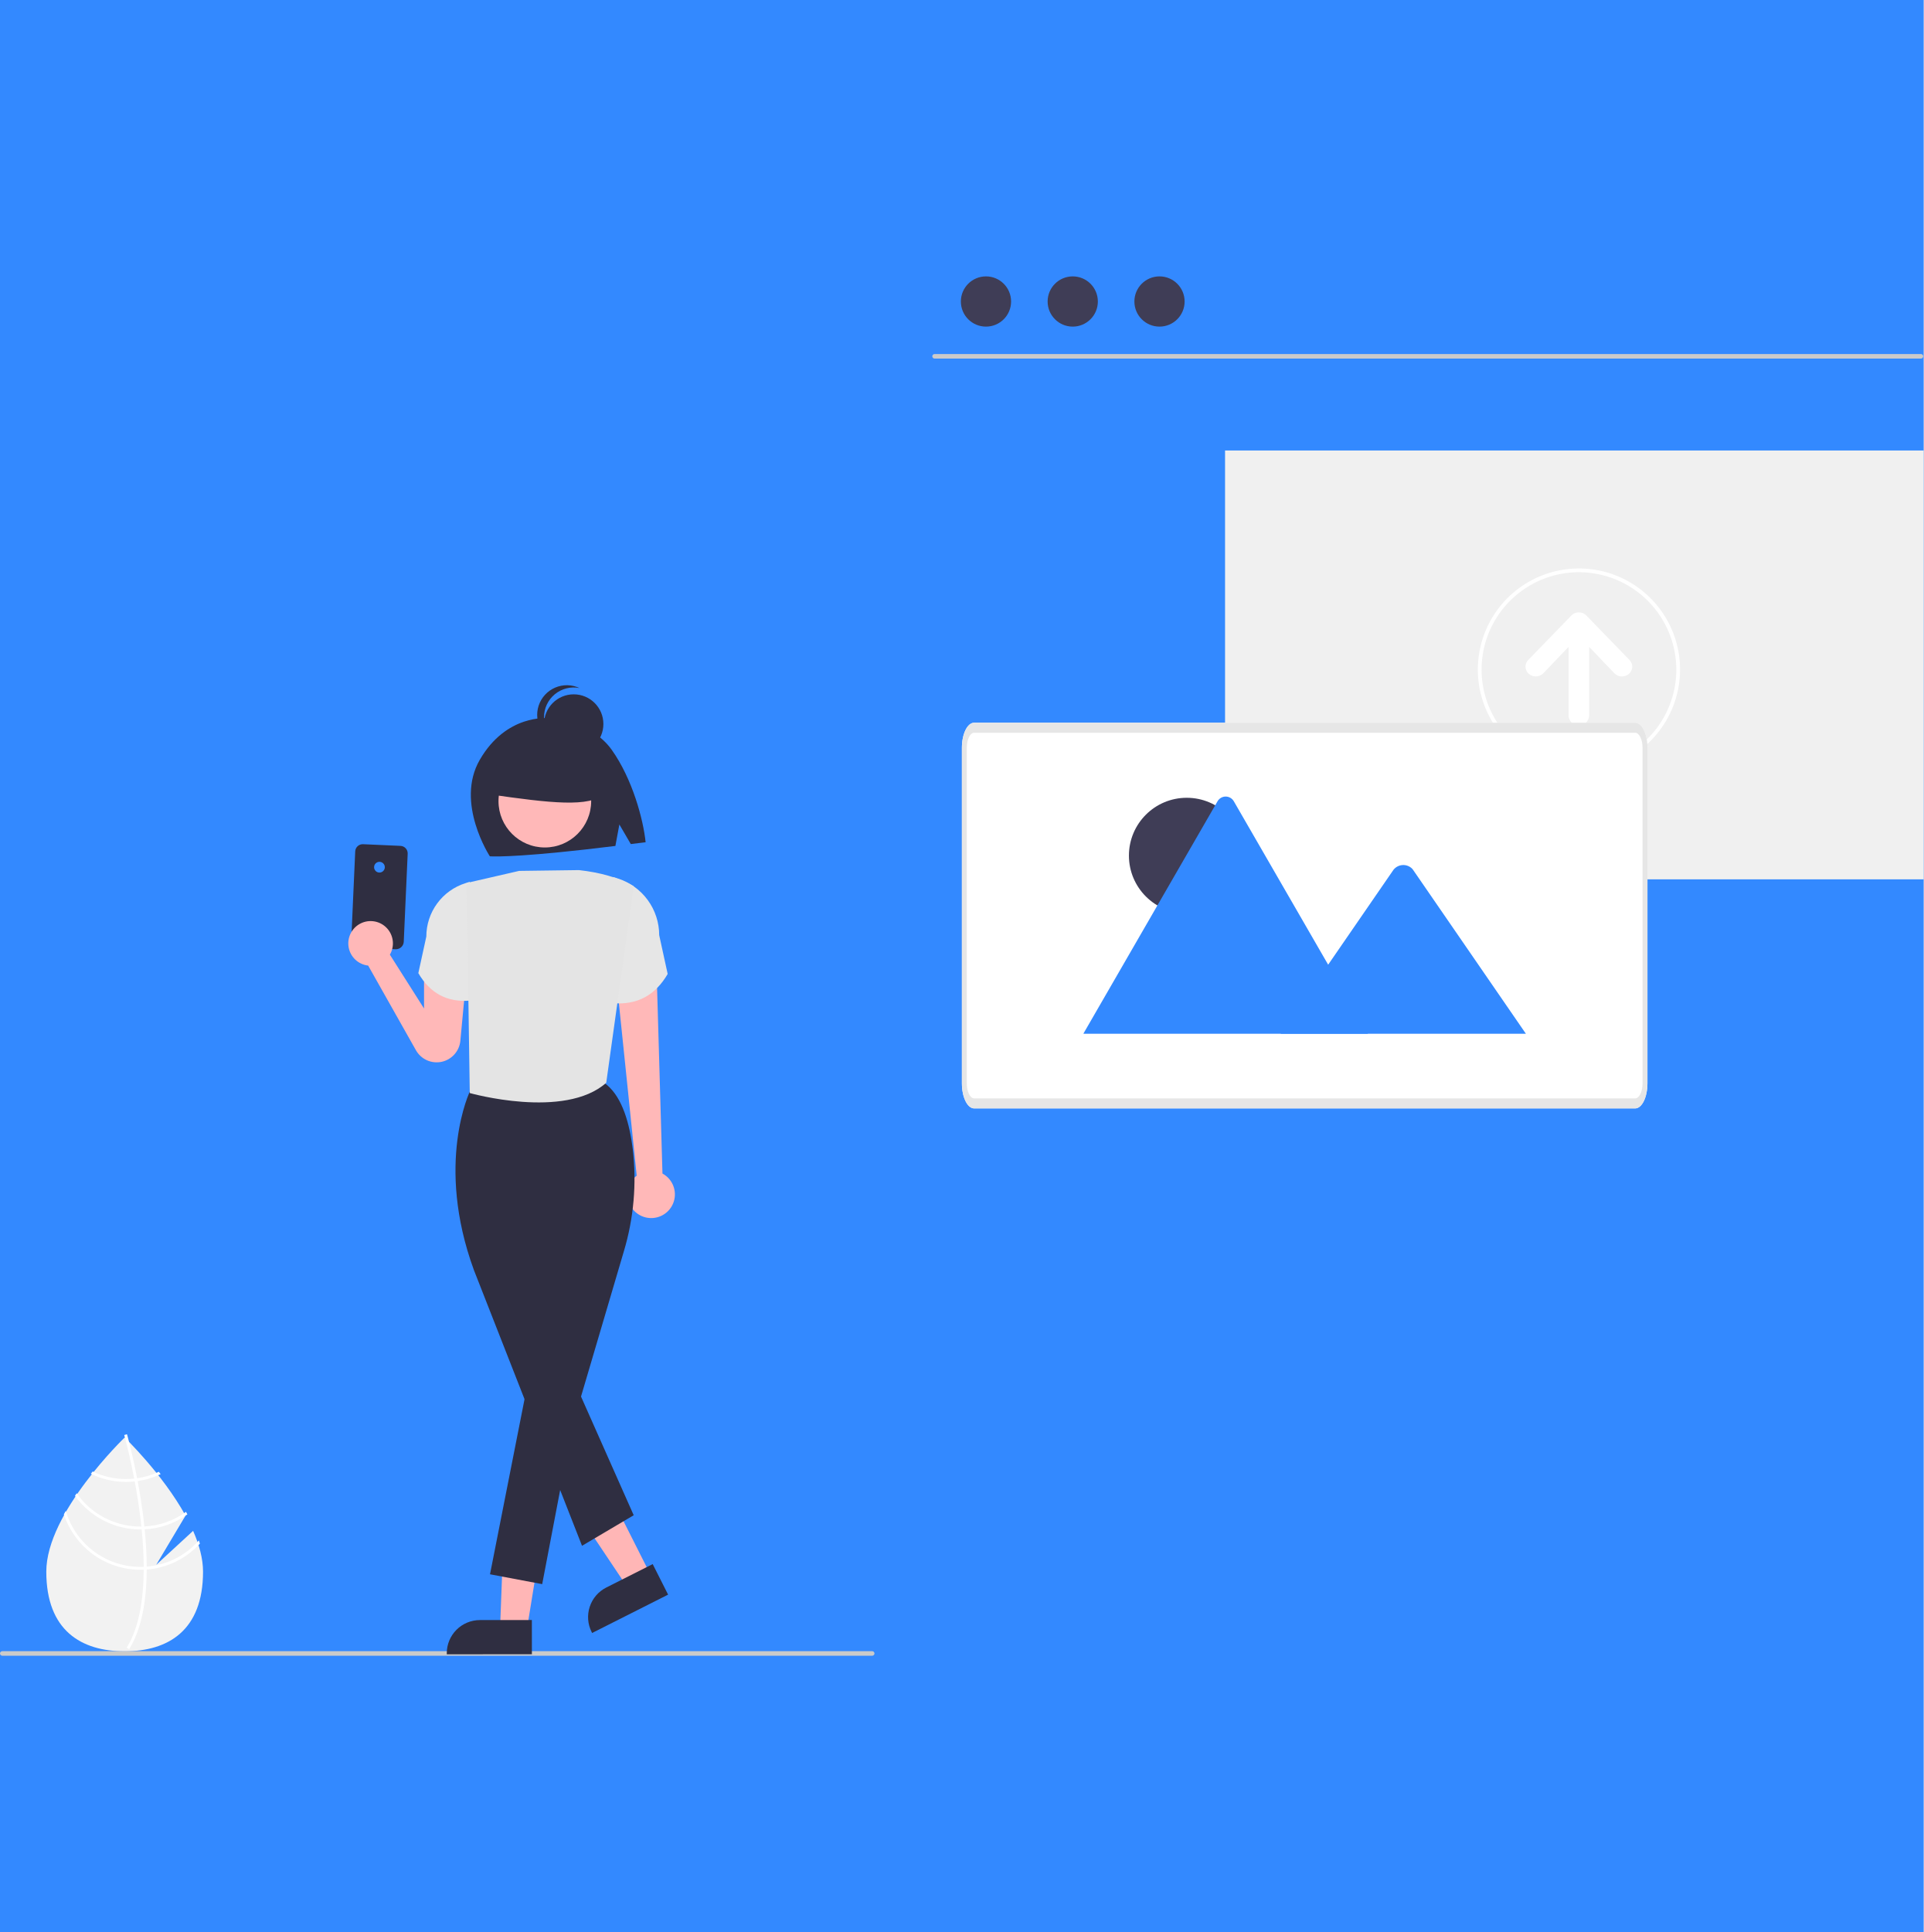
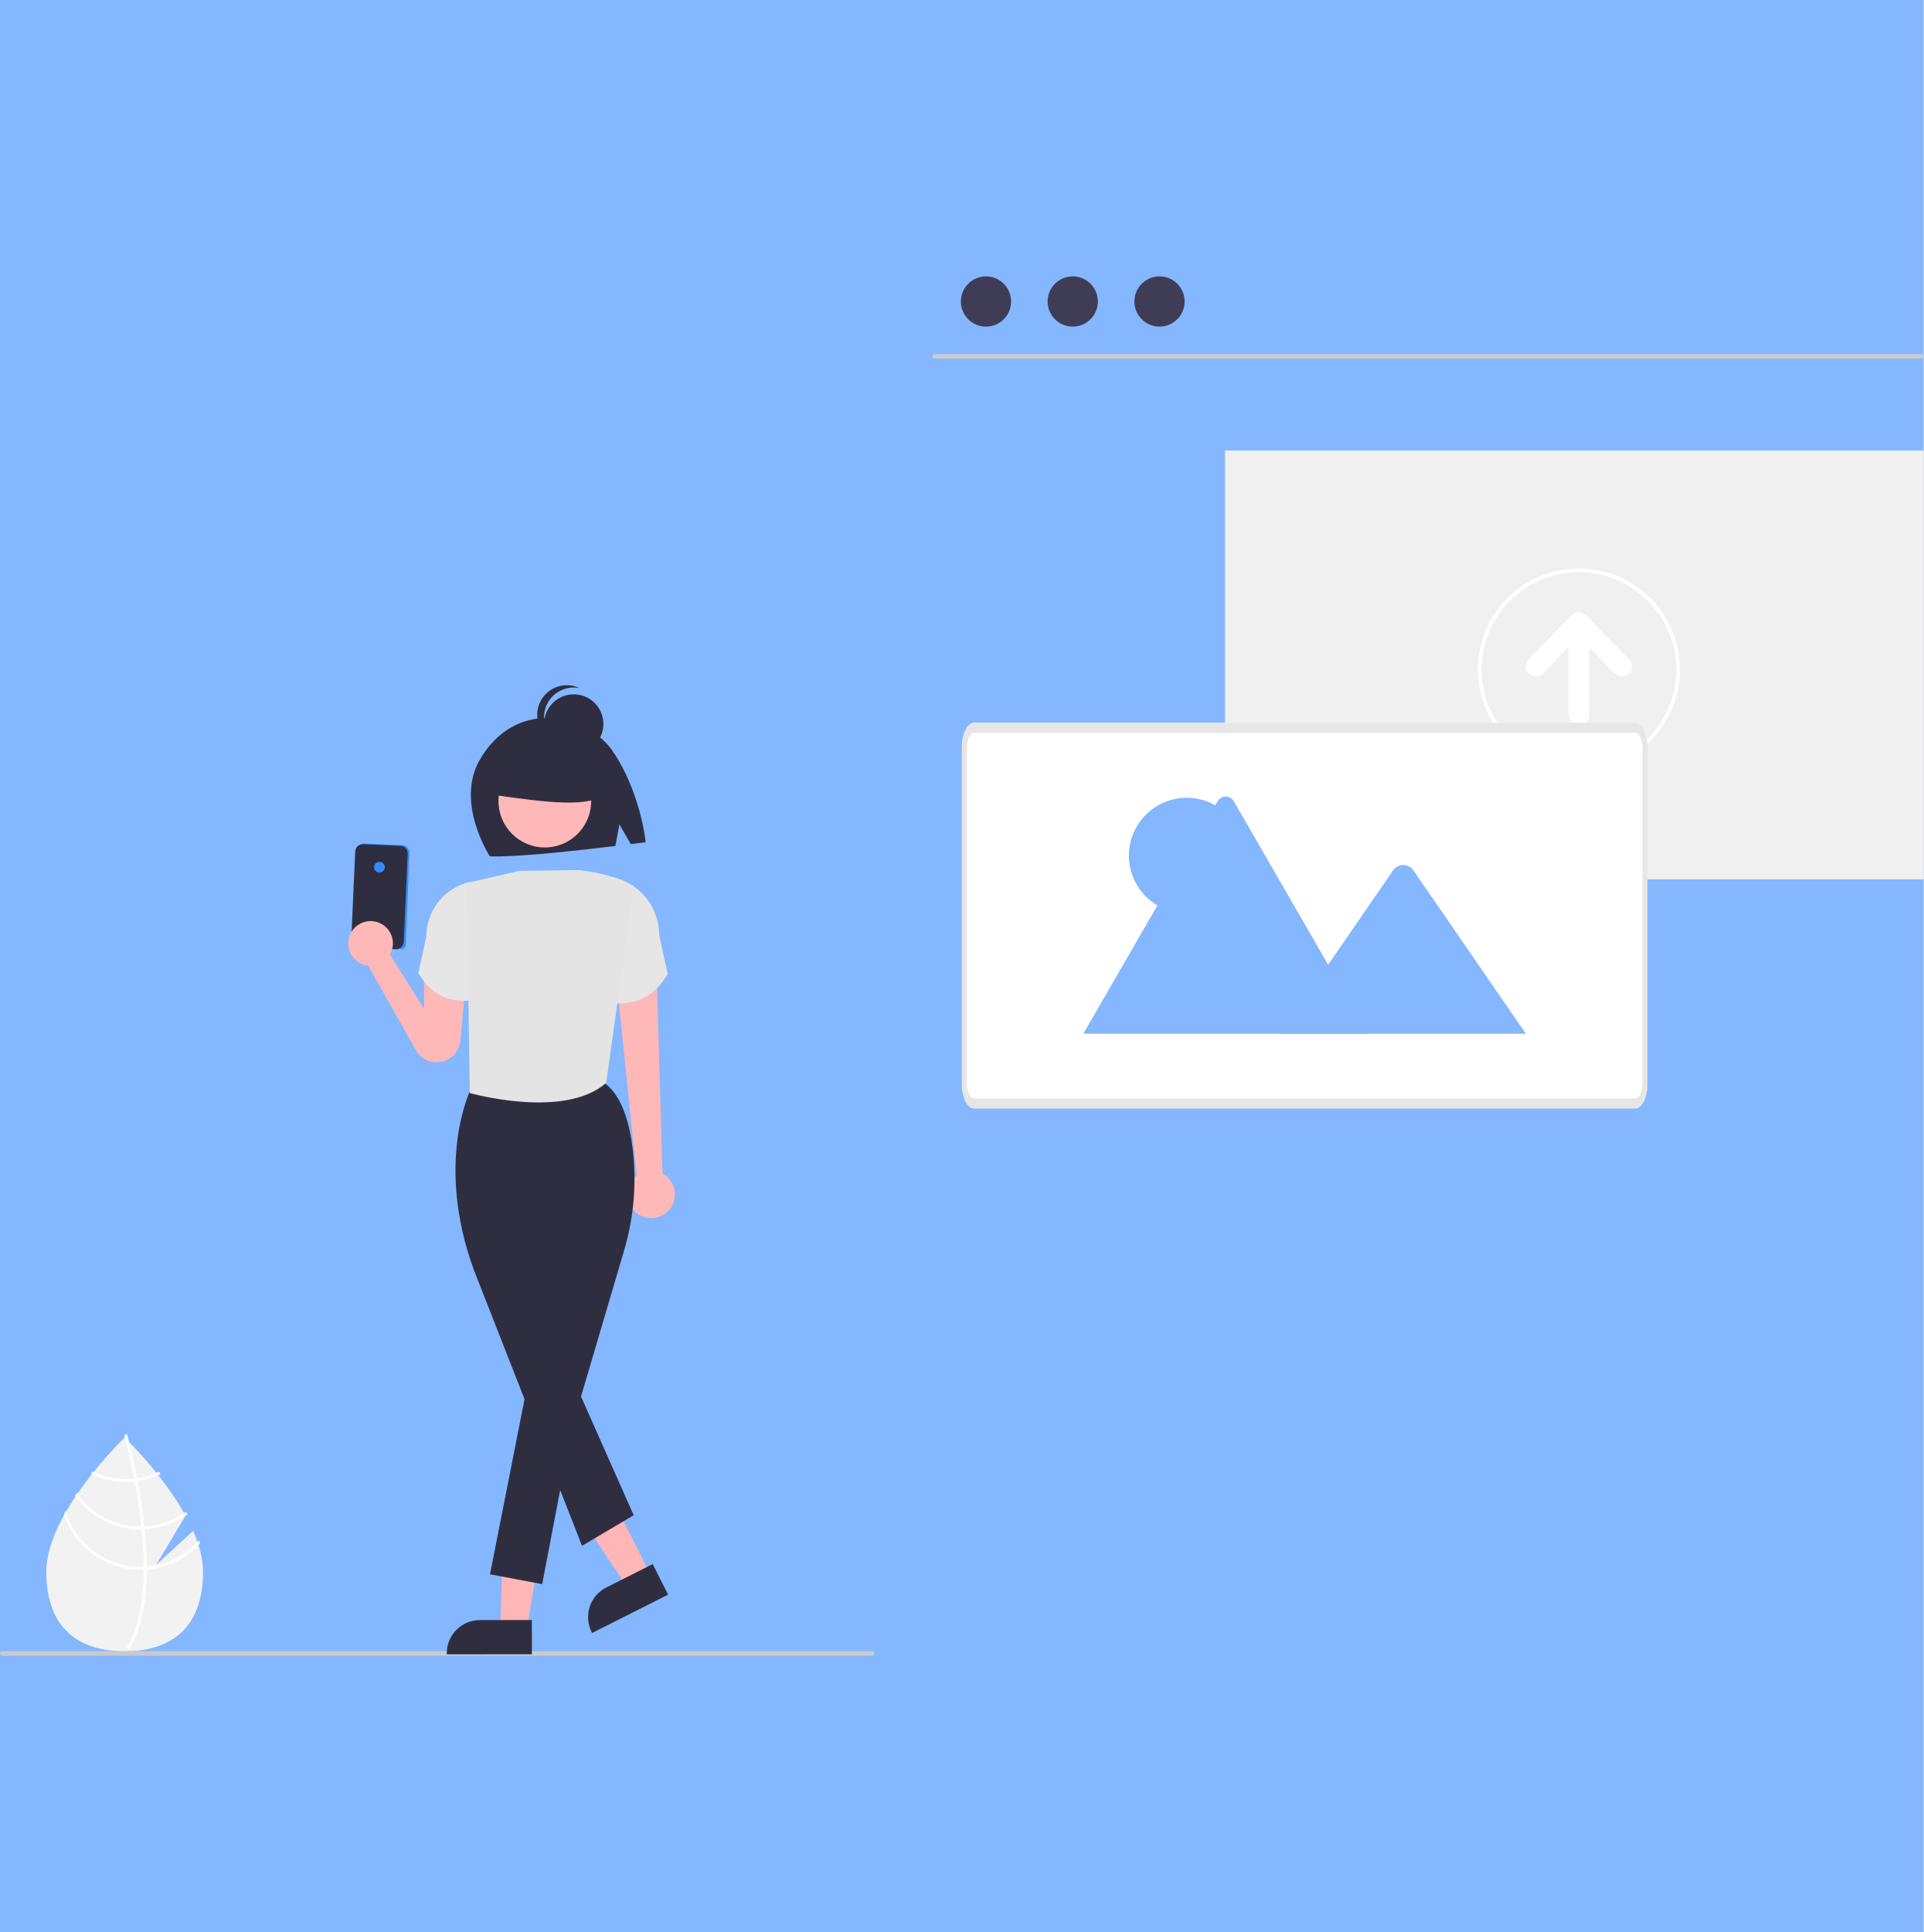
<svg xmlns="http://www.w3.org/2000/svg" width="717" height="720" viewBox="0 0 717 720" fill="none">
-   <g clip-path="url(#clip0_321_1371)">
-     <rect width="717" height="720" fill="#3389FF" />
-     <g clip-path="url(#clip1_321_1371)">
+   <g clip-path="url(#clip0_1831_12663)">
+     <rect width="717" height="720" fill="#84B7FF" />
+     <g clip-path="url(#clip1_1831_12663)">
      <path d="M71.977 570.5L58.227 583.158L69.154 564.824C60.545 549.212 46.466 535.72 46.466 535.72C46.466 535.72 17.255 563.706 17.255 585.705C17.255 607.704 30.333 615.385 46.466 615.385C62.598 615.385 75.676 607.704 75.676 585.705C75.676 580.808 74.227 575.615 71.977 570.5Z" fill="#F2F2F2" />
-       <path d="M54.691 583.844V584.928C54.627 597.533 52.501 607.367 48.33 614.292C48.271 614.394 48.207 614.491 48.148 614.593L47.681 614.308L47.235 614.029C51.862 606.551 53.5 595.981 53.559 584.987C53.564 584.633 53.569 584.273 53.564 583.914C53.548 579.259 53.263 574.552 52.807 569.978C52.775 569.624 52.737 569.264 52.7 568.904C52.066 562.871 51.154 557.105 50.22 552.097C50.155 551.742 50.085 551.388 50.016 551.039C48.4 542.568 46.752 536.432 46.376 535.074C46.333 534.908 46.306 534.817 46.301 534.795L46.811 534.65L46.816 534.645L47.332 534.5C47.337 534.521 47.428 534.827 47.578 535.396C48.153 537.522 49.645 543.293 51.111 550.905C51.175 551.249 51.245 551.603 51.309 551.957C52.072 556.021 52.818 560.562 53.408 565.329C53.559 566.526 53.693 567.707 53.811 568.872C53.854 569.232 53.891 569.591 53.924 569.946C54.418 574.89 54.673 579.523 54.691 583.844Z" fill="white" />
-       <path d="M51.111 550.905C50.751 550.953 50.386 551.001 50.016 551.039C49.01 551.143 47.999 551.195 46.988 551.195C42.678 551.2 38.423 550.239 34.534 548.382C34.309 548.666 34.083 548.951 33.852 549.241C37.943 551.238 42.436 552.273 46.988 552.268C48.068 552.268 49.146 552.211 50.22 552.097C50.585 552.059 50.95 552.011 51.309 551.957C54.278 551.531 57.165 550.657 59.872 549.364C59.641 549.069 59.415 548.779 59.195 548.495C56.634 549.692 53.91 550.504 51.111 550.905Z" fill="white" />
-       <path d="M53.811 568.872C53.441 568.893 53.07 568.904 52.7 568.904C52.587 568.91 52.469 568.91 52.356 568.91C47.687 568.91 43.086 567.781 38.947 565.619C34.808 563.457 31.253 560.326 28.586 556.493C28.371 556.81 28.157 557.126 27.947 557.449C30.728 561.327 34.392 564.486 38.637 566.666C42.881 568.846 47.584 569.983 52.356 569.983C52.507 569.983 52.657 569.983 52.807 569.978C53.183 569.972 53.553 569.962 53.924 569.946C59.655 569.652 65.181 567.714 69.84 564.363C69.668 564.046 69.497 563.729 69.32 563.413C64.791 566.703 59.402 568.6 53.811 568.872Z" fill="white" />
+       <path d="M54.691 583.844V584.928C54.627 597.533 52.501 607.367 48.33 614.292C48.271 614.394 48.206 614.491 48.147 614.593L47.68 614.308L47.235 614.029C51.862 606.551 53.499 595.981 53.559 584.987C53.564 584.633 53.569 584.273 53.564 583.914C53.548 579.259 53.263 574.552 52.807 569.978C52.775 569.624 52.737 569.264 52.7 568.904C52.066 562.871 51.154 557.105 50.22 552.097C50.155 551.742 50.085 551.388 50.016 551.039C48.4 542.568 46.752 536.432 46.376 535.074C46.333 534.908 46.306 534.817 46.301 534.795L46.811 534.65L46.816 534.645L47.331 534.5C47.337 534.521 47.428 534.827 47.578 535.396C48.153 537.522 49.645 543.293 51.111 550.905C51.175 551.249 51.245 551.603 51.309 551.957C52.072 556.021 52.818 560.562 53.408 565.329C53.559 566.526 53.693 567.707 53.811 568.872C53.854 569.232 53.891 569.591 53.924 569.946C54.417 574.89 54.673 579.523 54.691 583.844Z" fill="white" />
+       <path d="M51.111 550.905C50.751 550.953 50.386 551.001 50.016 551.039C49.01 551.143 47.999 551.195 46.988 551.195C42.679 551.2 38.423 550.239 34.534 548.382C34.309 548.666 34.083 548.951 33.852 549.241C37.943 551.238 42.436 552.273 46.988 552.268C48.068 552.268 49.146 552.211 50.22 552.097C50.585 552.059 50.95 552.011 51.309 551.957C54.278 551.531 57.165 550.657 59.872 549.364C59.641 549.069 59.415 548.779 59.195 548.495C56.634 549.692 53.91 550.504 51.111 550.905V550.905Z" fill="white" />
+       <path d="M53.811 568.872C53.441 568.893 53.07 568.904 52.7 568.904C52.587 568.91 52.469 568.91 52.356 568.91C47.687 568.91 43.086 567.781 38.947 565.619C34.808 563.457 31.254 560.326 28.586 556.493C28.371 556.81 28.157 557.126 27.947 557.449C30.728 561.327 34.392 564.486 38.637 566.666C42.882 568.846 47.584 569.983 52.356 569.983C52.507 569.983 52.657 569.983 52.807 569.978C53.183 569.972 53.553 569.962 53.924 569.946C59.655 569.652 65.181 567.714 69.84 564.363C69.668 564.046 69.497 563.729 69.32 563.413C64.791 566.703 59.402 568.6 53.811 568.872V568.872Z" fill="white" />
      <path d="M54.691 583.844C54.316 583.876 53.94 583.898 53.564 583.914C53.161 583.93 52.759 583.94 52.356 583.94C46.081 583.933 39.978 581.894 34.959 578.127C29.941 574.361 26.277 569.07 24.517 563.048C24.275 563.482 24.034 563.912 23.803 564.347C25.786 570.356 29.613 575.587 34.738 579.297C39.864 583.007 46.029 585.007 52.356 585.014C52.759 585.014 53.161 585.009 53.559 584.987C53.94 584.977 54.316 584.955 54.691 584.928C62.281 584.334 69.362 580.879 74.5 575.26C74.387 574.863 74.258 574.471 74.129 574.074C69.167 579.734 62.195 583.239 54.691 583.844Z" fill="white" />
      <path d="M720.416 167.883H456.604V327.706H720.416V167.883Z" fill="#F0F0F0" />
-       <path d="M715.977 133.636H348.342C348.117 133.636 347.9 133.547 347.741 133.387C347.581 133.227 347.491 133.011 347.491 132.785C347.491 132.56 347.581 132.343 347.741 132.183C347.9 132.024 348.117 131.934 348.342 131.934H715.977C716.202 131.934 716.419 132.024 716.578 132.183C716.738 132.343 716.828 132.56 716.828 132.785C716.828 133.011 716.738 133.227 716.578 133.387C716.419 133.547 716.202 133.636 715.977 133.636Z" fill="#CACACA" />
+       <path d="M715.977 133.636H348.342C348.117 133.636 347.9 133.547 347.741 133.387C347.581 133.227 347.491 133.011 347.491 132.785C347.491 132.559 347.581 132.343 347.741 132.183C347.9 132.024 348.117 131.934 348.342 131.934H715.977C716.202 131.934 716.419 132.024 716.578 132.183C716.738 132.343 716.828 132.559 716.828 132.785C716.828 133.011 716.738 133.227 716.578 133.387C716.419 133.547 716.202 133.636 715.977 133.636Z" fill="#CACACA" />
      <path d="M367.497 121.722C372.667 121.722 376.858 117.531 376.858 112.361C376.858 107.191 372.667 103 367.497 103C362.327 103 358.136 107.191 358.136 112.361C358.136 117.531 362.327 121.722 367.497 121.722Z" fill="#3F3D56" />
      <path d="M399.835 121.722C405.005 121.722 409.196 117.531 409.196 112.361C409.196 107.191 405.005 103 399.835 103C394.665 103 390.474 107.191 390.474 112.361C390.474 117.531 394.665 121.722 399.835 121.722Z" fill="#3F3D56" />
      <path d="M432.173 121.722C437.343 121.722 441.534 117.531 441.534 112.361C441.534 107.191 437.343 103 432.173 103C427.003 103 422.812 107.191 422.812 112.361C422.812 117.531 427.003 121.722 432.173 121.722Z" fill="#3F3D56" />
-       <path d="M607.244 245.846L591.186 229.296C590.835 228.942 590.416 228.665 589.955 228.479C589.493 228.294 588.998 228.204 588.501 228.217H588.453C587.956 228.204 587.461 228.294 587 228.479C586.538 228.665 586.119 228.942 585.769 229.296L569.71 245.846C569.024 246.488 568.62 247.376 568.589 248.315C568.557 249.255 568.9 250.168 569.542 250.854C569.596 250.912 569.652 250.969 569.71 251.023C570.445 251.71 571.413 252.092 572.419 252.092C573.424 252.092 574.393 251.71 575.127 251.023L584.642 241.076V266.722C584.686 267.709 585.11 268.642 585.824 269.325C586.538 270.008 587.489 270.389 588.477 270.389C589.466 270.389 590.416 270.008 591.13 269.325C591.845 268.642 592.268 267.709 592.312 266.722V241.076L601.827 251.023C602.562 251.71 603.53 252.092 604.536 252.092C605.542 252.092 606.51 251.71 607.244 251.023C607.931 250.381 608.334 249.493 608.366 248.553C608.397 247.614 608.054 246.701 607.413 246.014C607.358 245.956 607.302 245.9 607.244 245.846Z" fill="white" />
-       <path d="M588.51 287.227C581.056 287.227 573.77 285.016 567.572 280.875C561.375 276.734 556.544 270.848 553.692 263.962C550.839 257.075 550.093 249.497 551.547 242.187C553.001 234.876 556.591 228.161 561.861 222.89C567.132 217.62 573.847 214.03 581.158 212.576C588.468 211.122 596.046 211.868 602.933 214.721C609.819 217.573 615.705 222.404 619.846 228.601C623.987 234.799 626.198 242.085 626.198 249.539C626.186 259.531 622.212 269.11 615.147 276.176C608.081 283.241 598.502 287.215 588.51 287.227ZM588.51 213.248C581.332 213.248 574.316 215.376 568.348 219.364C562.38 223.352 557.728 229.02 554.981 235.651C552.234 242.282 551.516 249.579 552.916 256.619C554.316 263.659 557.773 270.126 562.848 275.201C567.924 280.277 574.39 283.733 581.43 285.133C588.47 286.534 595.767 285.815 602.398 283.068C609.03 280.321 614.698 275.67 618.685 269.702C622.673 263.734 624.802 256.717 624.802 249.539C624.791 239.917 620.964 230.693 614.16 223.889C607.357 217.086 598.132 213.259 588.51 213.248Z" fill="white" />
-       <path d="M609.478 413.072H363.083C360.565 413.066 358.524 408.891 358.52 403.737V278.678C358.52 273.524 360.565 269.35 363.083 269.342H609.478C611.996 269.348 614.037 273.523 614.04 278.678V403.735C614.037 408.889 611.993 413.066 609.478 413.072Z" fill="white" />
-       <path d="M442.324 340.401C454.223 340.401 463.87 330.755 463.87 318.855C463.87 306.956 454.223 297.31 442.324 297.31C430.424 297.31 420.778 306.956 420.778 318.855C420.778 330.755 430.424 340.401 442.324 340.401Z" fill="#3F3D56" />
-       <path d="M509.889 385.25H404.193C404.061 385.252 403.928 385.241 403.798 385.218L453.79 298.63C454.095 298.091 454.538 297.642 455.073 297.33C455.608 297.018 456.217 296.853 456.836 296.853C457.456 296.853 458.065 297.018 458.6 297.33C459.135 297.642 459.578 298.091 459.883 298.63L493.432 356.738L495.04 359.518L509.889 385.25Z" fill="#3389FF" />
-       <path d="M568.738 385.251H477.318L495.032 359.521L496.307 357.667L519.392 324.134C519.8 323.621 520.311 323.2 520.893 322.898C521.475 322.596 522.114 322.419 522.769 322.38C523.423 322.341 524.078 322.44 524.692 322.671C525.306 322.902 525.864 323.26 526.33 323.721C526.45 323.851 526.561 323.99 526.662 324.134L568.738 385.251Z" fill="#3389FF" />
-       <path d="M609.478 413.072H363.083C360.565 413.066 358.524 408.891 358.52 403.737V278.678C358.52 273.524 360.565 269.35 363.083 269.342H609.478C611.996 269.348 614.037 273.523 614.04 278.678V403.735C614.037 408.889 611.993 413.066 609.478 413.072ZM363.083 273.076C361.572 273.076 360.347 275.586 360.345 278.678V403.735C360.345 406.827 361.572 409.334 363.083 409.337H609.478C610.989 409.337 612.214 406.828 612.216 403.735V278.678C612.216 275.586 610.989 273.079 609.478 273.076L363.083 273.076Z" fill="#E6E6E6" />
+       <path d="M607.244 245.846L591.186 229.296C590.835 228.942 590.416 228.665 589.955 228.479C589.493 228.294 588.999 228.204 588.501 228.217H588.453C587.956 228.204 587.461 228.294 587 228.479C586.538 228.665 586.119 228.942 585.769 229.296L569.71 245.846C569.024 246.488 568.62 247.376 568.589 248.315C568.557 249.255 568.9 250.168 569.542 250.854C569.596 250.912 569.652 250.969 569.71 251.023C570.445 251.71 571.413 252.092 572.419 252.092C573.424 252.092 574.393 251.71 575.127 251.023L584.642 241.076V266.722C584.687 267.709 585.11 268.642 585.824 269.325C586.539 270.008 587.489 270.389 588.477 270.389C589.466 270.389 590.416 270.008 591.13 269.325C591.845 268.642 592.268 267.709 592.312 266.722V241.076L601.827 251.023C602.562 251.71 603.53 252.092 604.536 252.092C605.542 252.092 606.51 251.71 607.244 251.023C607.931 250.381 608.334 249.493 608.366 248.553C608.397 247.614 608.054 246.701 607.413 246.014C607.358 245.956 607.302 245.9 607.244 245.846Z" fill="white" />
+       <path d="M588.51 287.227C581.056 287.227 573.77 285.016 567.572 280.875C561.374 276.734 556.544 270.848 553.692 263.961C550.839 257.075 550.093 249.497 551.547 242.187C553.001 234.876 556.59 228.161 561.861 222.89C567.132 217.62 573.847 214.03 581.158 212.576C588.468 211.122 596.046 211.868 602.932 214.721C609.819 217.573 615.705 222.404 619.846 228.601C623.987 234.799 626.197 242.085 626.197 249.539C626.186 259.531 622.212 269.11 615.147 276.176C608.081 283.241 598.502 287.215 588.51 287.227V287.227ZM588.51 213.248C581.332 213.248 574.316 215.376 568.348 219.364C562.38 223.352 557.728 229.02 554.981 235.651C552.234 242.282 551.516 249.579 552.916 256.619C554.316 263.659 557.773 270.126 562.848 275.201C567.924 280.277 574.39 283.733 581.43 285.133C588.47 286.534 595.767 285.815 602.398 283.068C609.03 280.321 614.698 275.67 618.685 269.702C622.673 263.734 624.802 256.717 624.802 249.539C624.791 239.917 620.964 230.693 614.16 223.889C607.356 217.086 598.132 213.259 588.51 213.248V213.248Z" fill="white" />
+       <path d="M609.478 413.072H363.083C360.565 413.066 358.524 408.891 358.521 403.736V278.678C358.521 273.524 360.565 269.35 363.083 269.342H609.478C611.996 269.348 614.037 273.523 614.04 278.678V403.735C614.037 408.889 611.993 413.066 609.478 413.072Z" fill="white" />
+       <path d="M442.324 340.401C454.223 340.401 463.87 330.755 463.87 318.855C463.87 306.956 454.223 297.309 442.324 297.309C430.424 297.309 420.778 306.956 420.778 318.855C420.778 330.755 430.424 340.401 442.324 340.401Z" fill="#84B7FF" />
+       <path d="M509.889 385.25H404.193C404.06 385.252 403.928 385.241 403.798 385.218L453.79 298.63C454.095 298.091 454.538 297.642 455.073 297.33C455.608 297.018 456.217 296.853 456.836 296.853C457.456 296.853 458.064 297.018 458.6 297.33C459.135 297.642 459.578 298.091 459.883 298.63L493.432 356.738L495.04 359.518L509.889 385.25Z" fill="#84B7FF" />
+       <path d="M568.738 385.251H477.318L495.032 359.521L496.307 357.667L519.391 324.134C519.8 323.621 520.311 323.2 520.893 322.898C521.475 322.595 522.114 322.419 522.768 322.38C523.423 322.341 524.078 322.44 524.692 322.671C525.306 322.902 525.864 323.26 526.33 323.72C526.449 323.851 526.56 323.989 526.662 324.134L568.738 385.251Z" fill="#84B7FF" />
+       <path d="M609.478 413.072H363.083C360.565 413.066 358.524 408.891 358.521 403.736V278.678C358.521 273.524 360.565 269.35 363.083 269.342H609.478C611.996 269.348 614.037 273.523 614.04 278.678V403.735C614.037 408.889 611.993 413.066 609.478 413.072ZM363.083 273.076C361.572 273.076 360.347 275.586 360.345 278.678V403.735C360.345 406.827 361.572 409.334 363.083 409.337H609.478C610.989 409.337 612.214 406.828 612.216 403.735V278.678C612.216 275.586 610.989 273.079 609.478 273.076L363.083 273.076Z" fill="#E6E6E6" />
      <path d="M325.084 617.047H0.851C0.625 617.047 0.409 616.958 0.249 616.798C0.09 616.638 0 616.422 0 616.196C0 615.971 0.09 615.754 0.249 615.594C0.409 615.435 0.625 615.345 0.851 615.345H325.084C325.31 615.345 325.526 615.435 325.686 615.594C325.845 615.754 325.935 615.971 325.935 616.196C325.935 616.422 325.845 616.638 325.686 616.798C325.526 616.958 325.31 617.047 325.084 617.047Z" fill="#CACACA" />
-       <path d="M228.028 279.466C220.015 268.182 204.162 267.656 204.162 267.656C204.162 267.656 188.714 266.01 178.804 283.196C169.567 299.214 182.581 319.126 182.581 319.126C185.154 319.28 196.275 319.347 229.372 315.258L230.855 307.261L235.109 314.554C236.878 314.338 238.718 314.115 240.64 313.883C239.77 305.396 235.739 290.324 228.028 279.466Z" fill="#2F2E41" />
-       <path d="M246.917 437.349L244.794 364.328L230.341 370.651L237.315 438.14C235.812 439.306 234.725 440.926 234.217 442.759C233.71 444.593 233.808 446.541 234.497 448.314C235.187 450.087 236.431 451.59 238.043 452.599C239.656 453.607 241.552 454.068 243.448 453.912C245.344 453.755 247.139 452.991 248.565 451.732C249.991 450.473 250.972 448.787 251.362 446.925C251.752 445.063 251.53 443.125 250.729 441.399C249.928 439.674 248.591 438.253 246.917 437.349Z" fill="#FFB8B8" />
-       <path d="M228.083 373.812C237.509 374.724 244.279 370.83 248.859 362.973L245.697 348.497C245.697 343.787 244.196 339.2 241.412 335.402C238.629 331.603 234.707 328.791 230.216 327.373L228.535 326.842L228.083 373.812Z" fill="#E6E6E6" />
-       <path d="M149.46 353.733C149.337 353.733 149.213 353.72 149.092 353.695L131.657 353.401L131.619 352.967L131.619 352.948L133.066 317.023C133.082 316.656 133.17 316.296 133.326 315.963C133.481 315.63 133.701 315.331 133.972 315.083C134.243 314.835 134.56 314.642 134.906 314.517C135.251 314.392 135.618 314.336 135.985 314.352L149.95 314.975C150.317 314.991 150.677 315.079 151.01 315.235C151.343 315.391 151.641 315.61 151.889 315.881C152.137 316.152 152.329 316.469 152.454 316.814C152.58 317.16 152.636 317.526 152.619 317.893L151.245 352.016C151.227 352.478 151.031 352.914 150.698 353.234C150.365 353.553 149.922 353.732 149.46 353.733L149.46 353.733Z" fill="#3389FF" />
-       <path d="M147.56 353.758C147.516 353.758 147.471 353.757 147.426 353.755L133.736 353.145C132.959 353.109 132.227 352.767 131.702 352.193C131.177 351.619 130.901 350.86 130.935 350.082L132.397 317.28C132.431 316.539 132.758 315.842 133.305 315.342C133.852 314.842 134.575 314.579 135.316 314.611L149.281 315.233C150.022 315.267 150.719 315.594 151.22 316.141C151.72 316.688 151.983 317.411 151.951 318.152L150.489 350.955C150.455 351.709 150.132 352.421 149.586 352.943C149.041 353.466 148.315 353.757 147.56 353.758Z" fill="#2F2E41" />
+       <path d="M228.028 279.466C220.015 268.182 204.162 267.656 204.162 267.656C204.162 267.656 188.713 266.01 178.804 283.196C169.567 299.214 182.581 319.126 182.581 319.126C185.154 319.28 196.275 319.347 229.372 315.258L230.855 307.261L235.109 314.554C236.878 314.338 238.717 314.115 240.64 313.883C239.77 305.396 235.738 290.324 228.028 279.466Z" fill="#2F2E41" />
+       <path d="M246.917 437.349L244.794 364.328L230.341 370.651L237.315 438.14C235.812 439.306 234.725 440.926 234.217 442.759C233.71 444.593 233.808 446.541 234.497 448.314C235.187 450.087 236.431 451.59 238.043 452.599C239.656 453.607 241.552 454.068 243.448 453.912C245.344 453.755 247.139 452.991 248.565 451.732C249.991 450.473 250.972 448.787 251.362 446.925C251.752 445.063 251.53 443.125 250.729 441.399C249.928 439.674 248.591 438.253 246.917 437.349V437.349Z" fill="#FFB8B8" />
+       <path d="M228.083 373.812C237.509 374.724 244.279 370.83 248.859 362.973L245.697 348.496C245.697 343.787 244.196 339.2 241.413 335.402C238.629 331.603 234.707 328.791 230.216 327.372L228.535 326.842L228.083 373.812Z" fill="#E6E6E6" />
+       <path d="M149.46 353.733C149.337 353.733 149.213 353.72 149.092 353.695L131.657 353.4L131.619 352.967L131.619 352.948L133.066 317.023C133.082 316.656 133.171 316.295 133.326 315.963C133.481 315.63 133.701 315.331 133.972 315.083C134.243 314.835 134.56 314.642 134.906 314.517C135.251 314.392 135.618 314.335 135.985 314.352L149.95 314.975C150.317 314.991 150.677 315.079 151.01 315.235C151.343 315.39 151.641 315.61 151.889 315.881C152.137 316.152 152.329 316.469 152.455 316.814C152.58 317.16 152.636 317.526 152.62 317.893L151.246 352.016C151.227 352.478 151.031 352.914 150.698 353.233C150.365 353.553 149.922 353.732 149.46 353.733L149.46 353.733Z" fill="#3389FF" />
+       <path d="M147.56 353.758C147.516 353.758 147.471 353.757 147.426 353.755L133.736 353.145C132.959 353.109 132.228 352.767 131.702 352.193C131.177 351.619 130.901 350.86 130.935 350.082L132.398 317.28C132.431 316.539 132.758 315.842 133.305 315.342C133.852 314.842 134.575 314.579 135.316 314.611L149.282 315.233C150.022 315.267 150.719 315.594 151.22 316.141C151.72 316.688 151.983 317.411 151.951 318.152L150.489 350.955C150.455 351.709 150.132 352.421 149.586 352.943C149.041 353.466 148.315 353.757 147.56 353.758V353.758Z" fill="#2F2E41" />
      <path d="M141.43 325.178C142.535 325.178 143.43 324.283 143.43 323.179C143.43 322.074 142.535 321.179 141.43 321.179C140.326 321.179 139.431 322.074 139.431 323.179C139.431 324.283 140.326 325.178 141.43 325.178Z" fill="#3389FF" />
      <path d="M158.051 362.659V375.845L145.313 355.773C146.218 354.224 146.599 352.425 146.398 350.643C146.197 348.861 145.425 347.191 144.197 345.883C142.97 344.576 141.353 343.7 139.587 343.387C137.821 343.073 136.001 343.34 134.399 344.145C132.796 344.951 131.497 346.253 130.696 347.857C129.894 349.461 129.632 351.282 129.95 353.047C130.267 354.812 131.147 356.427 132.458 357.652C133.768 358.876 135.44 359.644 137.222 359.84L155.029 391.391C155.957 393.037 157.387 394.342 159.109 395.119C160.831 395.895 162.757 396.101 164.604 395.707C166.452 395.313 168.125 394.339 169.381 392.927C170.637 391.516 171.409 389.74 171.585 387.86L173.789 364.36L158.051 362.659Z" fill="#FFB8B8" />
-       <path d="M175.49 372.867C166.613 373.726 160.237 370.059 155.924 362.659L158.901 349.025C158.901 344.59 160.315 340.27 162.937 336.693C165.559 333.115 169.252 330.467 173.482 329.131L175.065 328.631L175.49 372.867Z" fill="#E6E6E6" />
+       <path d="M175.49 372.867C166.613 373.726 160.237 370.059 155.924 362.659L158.901 349.025C158.901 344.59 160.315 340.27 162.937 336.693C165.558 333.115 169.252 330.467 173.482 329.131L175.065 328.631L175.49 372.867Z" fill="#E6E6E6" />
      <path d="M196.07 609.142L186.357 607.566L187.814 569.355L202.149 571.681L196.07 609.142Z" fill="#FFB6B6" />
-       <path d="M198.251 616.484L166.526 616.516L166.525 616.115C166.522 612.84 167.82 609.698 170.133 607.379C172.447 605.061 175.586 603.757 178.861 603.753H178.862L198.239 603.734L198.251 616.484Z" fill="#2F2E41" />
+       <path d="M198.251 616.484L166.526 616.516L166.525 616.115C166.522 612.84 167.82 609.698 170.133 607.379C172.447 605.061 175.586 603.757 178.861 603.754H178.862L198.239 603.734L198.251 616.484Z" fill="#2F2E41" />
      <path d="M242.483 586.892L233.698 591.324L212.423 559.55L225.388 553.009L242.483 586.892Z" fill="#FFB6B6" />
      <path d="M249.019 594.276L220.695 608.567L220.514 608.209C219.039 605.285 218.786 601.895 219.81 598.784C220.834 595.673 223.052 593.097 225.976 591.621L225.977 591.621L243.276 582.893L249.019 594.276Z" fill="#2F2E41" />
      <path d="M203.074 315.829C212.612 315.829 220.345 308.096 220.345 298.558C220.345 289.019 212.612 281.286 203.074 281.286C193.535 281.286 185.802 289.019 185.802 298.558C185.802 308.096 193.535 315.829 203.074 315.829Z" fill="#FFB8B8" />
-       <path d="M224.485 281.147L208.823 272.943L187.194 276.3L182.719 296.064C204.808 299.241 220.097 301.063 225.231 295.691L224.485 281.147Z" fill="#2F2E41" />
+       <path d="M224.486 281.148L208.823 272.943L187.194 276.3L182.719 296.064C204.808 299.241 220.097 301.063 225.232 295.691L224.486 281.148Z" fill="#2F2E41" />
      <path d="M175.219 406.555C175.219 406.555 162.053 433.483 176.64 473.329L216.933 576.072L236.196 564.685L216.561 520.452L232.532 466.31C236.21 454.04 237.344 441.148 235.864 428.424C234.713 418.903 232.042 409.221 226.231 404.339C212.558 392.854 175.219 406.555 175.219 406.555Z" fill="#2F2E41" />
-       <path d="M197.244 512.63L182.637 586.689L202.091 590.357L214.329 526.253L197.244 512.63Z" fill="#2F2E41" />
-       <path d="M215.812 324.261L193.482 324.559L173.935 329.056L175.094 407.347C175.094 407.347 210.435 417.346 225.957 403.519L236.196 330.241C230.451 326.994 223.552 325.125 215.812 324.261Z" fill="#E4E4E4" />
+       <path d="M197.244 512.63L182.637 586.689L202.091 590.357L214.329 526.252L197.244 512.63Z" fill="#2F2E41" />
+       <path d="M215.812 324.262L193.482 324.559L173.935 329.056L175.094 407.348C175.094 407.348 210.435 417.346 225.957 403.519L236.196 330.241C230.451 326.994 223.552 325.125 215.812 324.262Z" fill="#E4E4E4" />
      <path d="M213.835 280.88C219.945 280.88 224.898 275.927 224.898 269.817C224.898 263.707 219.945 258.754 213.835 258.754C207.725 258.754 202.772 263.707 202.772 269.817C202.772 275.927 207.725 280.88 213.835 280.88Z" fill="#2F2E41" />
-       <path d="M202.772 267.264C202.771 265.628 203.133 264.012 203.833 262.533C204.532 261.054 205.551 259.748 206.816 258.71C208.08 257.672 209.56 256.928 211.147 256.531C212.734 256.134 214.39 256.095 215.995 256.415C214.578 255.747 213.036 255.387 211.47 255.36C209.904 255.332 208.351 255.638 206.912 256.256C205.473 256.874 204.182 257.791 203.124 258.946C202.066 260.101 201.265 261.467 200.775 262.954C200.285 264.442 200.116 266.016 200.28 267.574C200.444 269.131 200.937 270.636 201.726 271.989C202.515 273.341 203.583 274.511 204.858 275.42C206.133 276.329 207.587 276.957 209.123 277.262C207.225 276.37 205.62 274.956 204.495 273.185C203.371 271.415 202.773 269.361 202.772 267.264Z" fill="#2F2E41" />
+       <path d="M202.772 267.264C202.771 265.628 203.133 264.012 203.833 262.533C204.532 261.054 205.551 259.748 206.816 258.71C208.08 257.672 209.56 256.928 211.147 256.531C212.734 256.134 214.39 256.095 215.994 256.415C214.578 255.747 213.036 255.387 211.47 255.36C209.904 255.332 208.351 255.638 206.912 256.256C205.473 256.874 204.182 257.791 203.124 258.946C202.066 260.101 201.265 261.467 200.775 262.954C200.285 264.442 200.116 266.016 200.28 267.574C200.444 269.131 200.937 270.636 201.726 271.989C202.515 273.341 203.582 274.511 204.858 275.42C206.133 276.329 207.587 276.957 209.123 277.262C207.225 276.37 205.62 274.956 204.495 273.185C203.371 271.415 202.773 269.361 202.772 267.264V267.264Z" fill="#2F2E41" />
    </g>
  </g>
  <defs>
-     <clipPath id="clip0_321_1371">
+     <clipPath id="clip0_1831_12663">
      <rect width="717" height="720" fill="white" />
    </clipPath>
-     <clipPath id="clip1_321_1371">
+     <clipPath id="clip1_1831_12663">
      <rect width="720.416" height="514.047" fill="white" transform="translate(0 103)" />
    </clipPath>
  </defs>
</svg>
